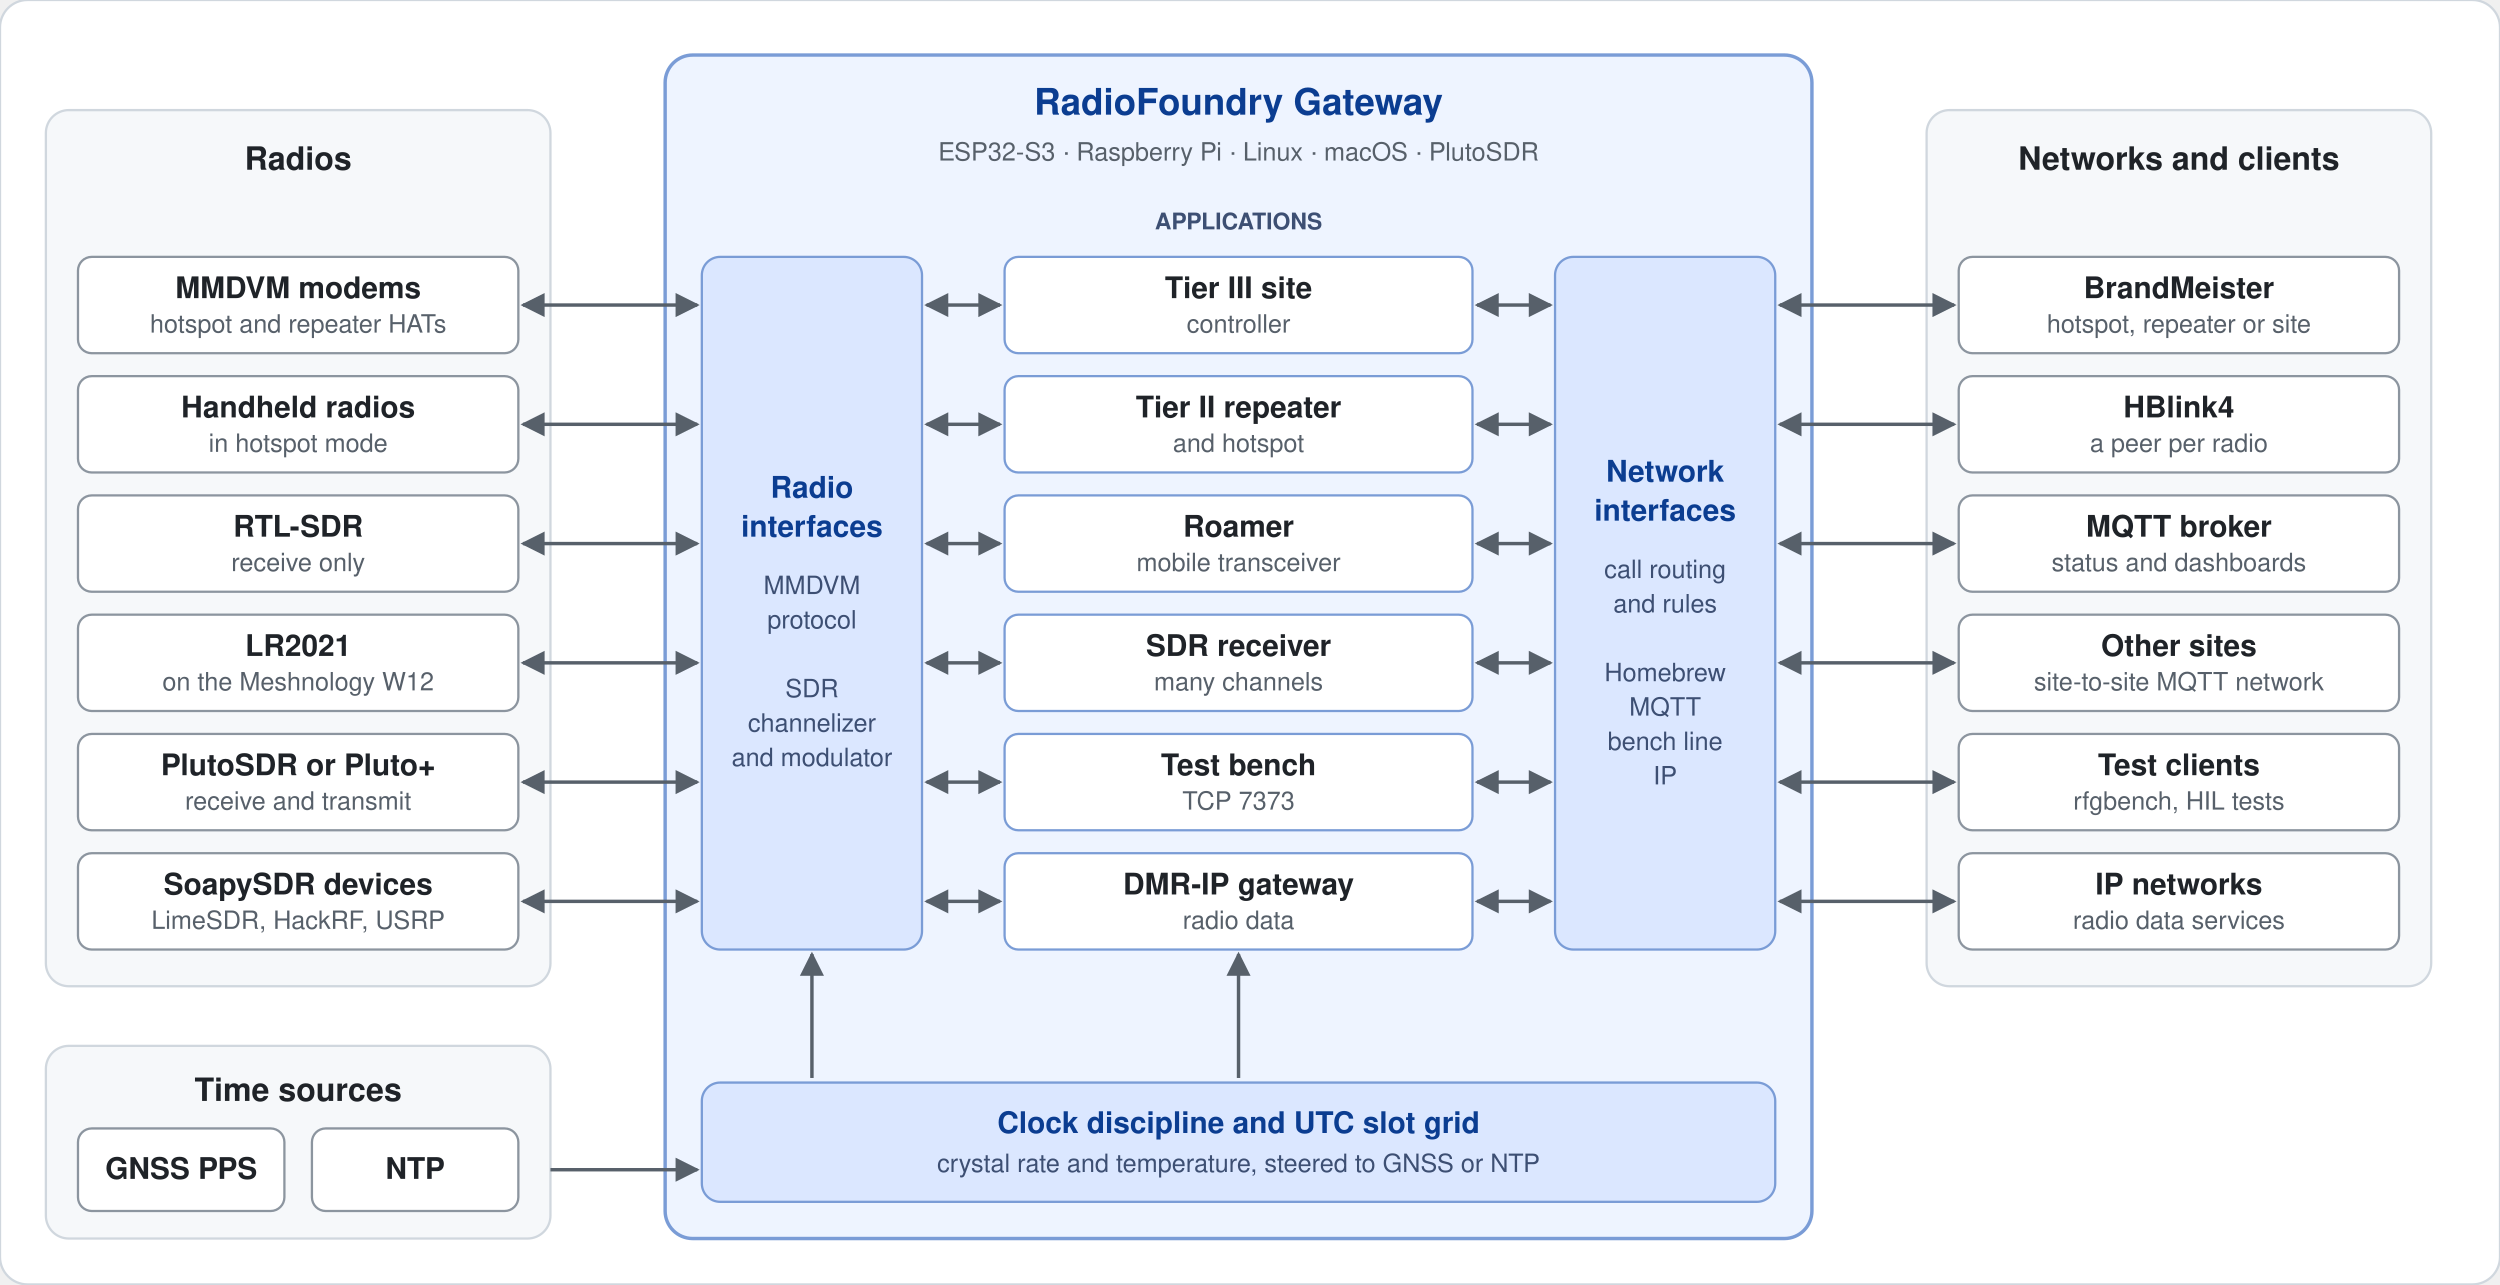
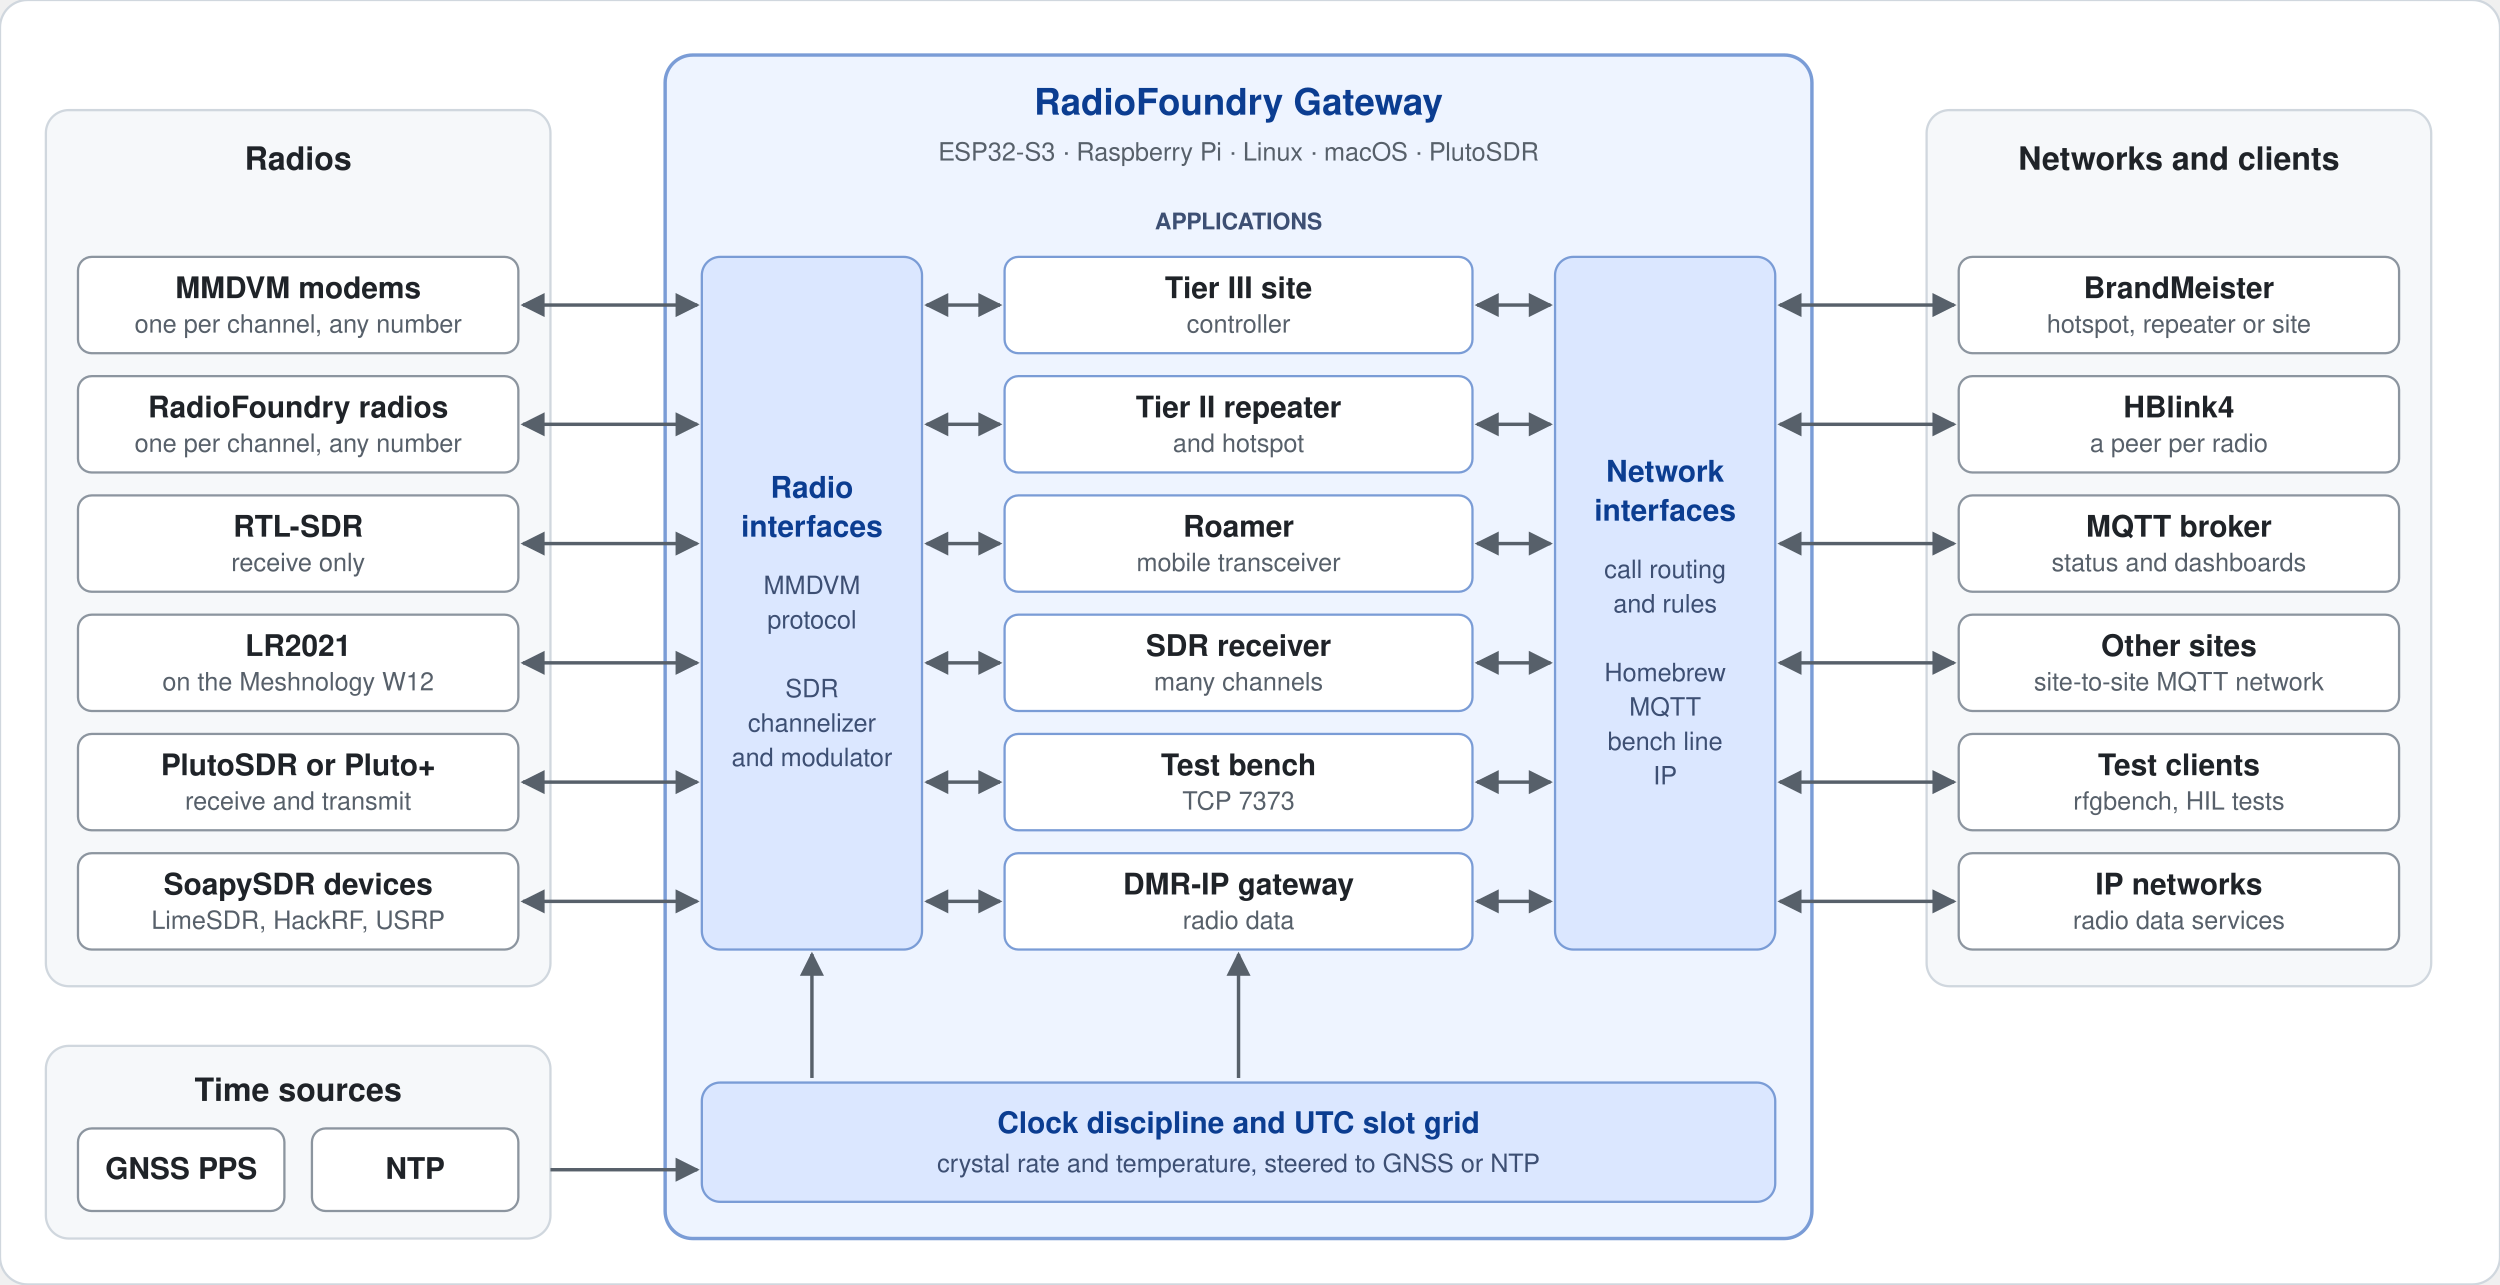
<svg xmlns="http://www.w3.org/2000/svg" width="1090" height="560" viewBox="0 0 1090 560" font-family="-apple-system, BlinkMacSystemFont, 'Segoe UI', Helvetica, Arial, sans-serif">
  <defs>
    <marker id="a" viewBox="0 0 10 10" refX="9" refY="5" markerWidth="7" markerHeight="7" orient="auto-start-reverse">
      <path d="M0,0 L10,5 L0,10 z" fill="#57606a" />
    </marker>
  </defs>
  <rect x="0" y="0" width="1090" height="560" rx="12" fill="#ffffff" stroke="#d0d7de" stroke-width="1" />
  <rect x="20" y="48" width="220" height="382" rx="10" fill="#f6f8fa" stroke="#d0d7de" stroke-width="1" />
  <text x="130" y="74" font-size="14" font-weight="700" fill="#1f2328" text-anchor="middle">Radios</text>
  <rect x="34" y="112" width="192" height="42" rx="6" fill="#ffffff" stroke="#8c959f" stroke-width="1" />
  <text x="130.0" y="130.0" font-size="13" font-weight="600" fill="#1f2328" text-anchor="middle">MMDVM modems</text>
-   <text x="130.0" y="145.0" font-size="11" font-weight="400" fill="#57606a" text-anchor="middle">hotspot and repeater HATs</text>
+   <text x="130.0" y="145.0" font-size="11" font-weight="400" fill="#57606a" text-anchor="middle">one per channel, any number</text>
  <rect x="34" y="164" width="192" height="42" rx="6" fill="#ffffff" stroke="#8c959f" stroke-width="1" />
-   <text x="130.0" y="182.0" font-size="13" font-weight="600" fill="#1f2328" text-anchor="middle">Handheld radios</text>
-   <text x="130.0" y="197.0" font-size="11" font-weight="400" fill="#57606a" text-anchor="middle">in hotspot mode</text>
+   <text x="130.0" y="182.0" font-size="13" font-weight="600" fill="#1f2328" text-anchor="middle">RadioFoundry radios</text>
+   <text x="130.0" y="197.0" font-size="11" font-weight="400" fill="#57606a" text-anchor="middle">one per channel, any number</text>
  <rect x="34" y="216" width="192" height="42" rx="6" fill="#ffffff" stroke="#8c959f" stroke-width="1" />
  <text x="130.0" y="234.0" font-size="13" font-weight="600" fill="#1f2328" text-anchor="middle">RTL-SDR</text>
  <text x="130.0" y="249.0" font-size="11" font-weight="400" fill="#57606a" text-anchor="middle">receive only</text>
  <rect x="34" y="268" width="192" height="42" rx="6" fill="#ffffff" stroke="#8c959f" stroke-width="1" />
  <text x="130.0" y="286.0" font-size="13" font-weight="600" fill="#1f2328" text-anchor="middle">LR2021</text>
  <text x="130.0" y="301.0" font-size="11" font-weight="400" fill="#57606a" text-anchor="middle">on the Meshnology W12</text>
  <rect x="34" y="320" width="192" height="42" rx="6" fill="#ffffff" stroke="#8c959f" stroke-width="1" />
  <text x="130.0" y="338.0" font-size="13" font-weight="600" fill="#1f2328" text-anchor="middle">PlutoSDR or Pluto+</text>
  <text x="130.0" y="353.0" font-size="11" font-weight="400" fill="#57606a" text-anchor="middle">receive and transmit</text>
  <rect x="34" y="372" width="192" height="42" rx="6" fill="#ffffff" stroke="#8c959f" stroke-width="1" />
  <text x="130.0" y="390.0" font-size="13" font-weight="600" fill="#1f2328" text-anchor="middle">SoapySDR devices</text>
  <text x="130.0" y="405.0" font-size="11" font-weight="400" fill="#57606a" text-anchor="middle">LimeSDR, HackRF, USRP</text>
  <rect x="20" y="456" width="220" height="84" rx="10" fill="#f6f8fa" stroke="#d0d7de" stroke-width="1" />
  <text x="130" y="480" font-size="14" font-weight="700" fill="#1f2328" text-anchor="middle">Time sources</text>
  <rect x="34" y="492" width="90" height="36" rx="6" fill="#ffffff" stroke="#8c959f" stroke-width="1" />
  <text x="79.0" y="514.0" font-size="13" font-weight="600" fill="#1f2328" text-anchor="middle">GNSS PPS</text>
  <rect x="136" y="492" width="90" height="36" rx="6" fill="#ffffff" stroke="#8c959f" stroke-width="1" />
  <text x="181.0" y="514.0" font-size="13" font-weight="600" fill="#1f2328" text-anchor="middle">NTP</text>
  <rect x="290" y="24" width="500" height="516" rx="12" fill="#eef4ff" stroke="#7a9cd6" stroke-width="1.5" />
  <text x="540.0" y="50" font-size="16" font-weight="700" fill="#0b3d91" text-anchor="middle">RadioFoundry Gateway</text>
  <text x="540.0" y="70" font-size="11" font-weight="400" fill="#57606a" text-anchor="middle">ESP32-S3 · Raspberry Pi · Linux · macOS · PlutoSDR</text>
  <rect x="306" y="112" width="96" height="302" rx="8" fill="#dbe7ff" stroke="#7a9cd6" stroke-width="1" />
  <text x="354" y="217.0" font-size="13" font-weight="700" fill="#0b3d91" text-anchor="middle">Radio</text>
  <text x="354" y="234.0" font-size="13" font-weight="700" fill="#0b3d91" text-anchor="middle">interfaces</text>
  <text x="354" y="259.0" font-size="11" font-weight="400" fill="#3d4f73" text-anchor="middle">MMDVM</text>
  <text x="354" y="274.0" font-size="11" font-weight="400" fill="#3d4f73" text-anchor="middle">protocol</text>
  <text x="354" y="289.0" font-size="11" font-weight="400" fill="#3d4f73" text-anchor="middle" />
  <text x="354" y="304.0" font-size="11" font-weight="400" fill="#3d4f73" text-anchor="middle">SDR</text>
  <text x="354" y="319.0" font-size="11" font-weight="400" fill="#3d4f73" text-anchor="middle">channelizer</text>
  <text x="354" y="334.0" font-size="11" font-weight="400" fill="#3d4f73" text-anchor="middle">and modulator</text>
  <rect x="678" y="112" width="96" height="302" rx="8" fill="#dbe7ff" stroke="#7a9cd6" stroke-width="1" />
  <text x="726" y="210.0" font-size="13" font-weight="700" fill="#0b3d91" text-anchor="middle">Network</text>
  <text x="726" y="227.0" font-size="13" font-weight="700" fill="#0b3d91" text-anchor="middle">interfaces</text>
  <text x="726" y="252.0" font-size="11" font-weight="400" fill="#3d4f73" text-anchor="middle">call routing</text>
  <text x="726" y="267.0" font-size="11" font-weight="400" fill="#3d4f73" text-anchor="middle">and rules</text>
  <text x="726" y="282.0" font-size="11" font-weight="400" fill="#3d4f73" text-anchor="middle" />
  <text x="726" y="297.0" font-size="11" font-weight="400" fill="#3d4f73" text-anchor="middle">Homebrew</text>
  <text x="726" y="312.0" font-size="11" font-weight="400" fill="#3d4f73" text-anchor="middle">MQTT</text>
  <text x="726" y="327.0" font-size="11" font-weight="400" fill="#3d4f73" text-anchor="middle">bench line</text>
  <text x="726" y="342.0" font-size="11" font-weight="400" fill="#3d4f73" text-anchor="middle">IP</text>
  <text x="540.0" y="100" font-size="10" font-weight="700" fill="#3d4f73" text-anchor="middle">APPLICATIONS</text>
  <rect x="438" y="112" width="204" height="42" rx="6" fill="#ffffff" stroke="#7a9cd6" stroke-width="1" />
  <text x="540.0" y="130.0" font-size="13" font-weight="600" fill="#1f2328" text-anchor="middle">Tier III site</text>
  <text x="540.0" y="145.0" font-size="11" font-weight="400" fill="#57606a" text-anchor="middle">controller</text>
  <line x1="404" y1="133.0" x2="436" y2="133.0" stroke="#57606a" stroke-width="1.5" marker-end="url(#a)" marker-start="url(#a)" />
  <line x1="644" y1="133.0" x2="676" y2="133.0" stroke="#57606a" stroke-width="1.5" marker-end="url(#a)" marker-start="url(#a)" />
  <rect x="438" y="164" width="204" height="42" rx="6" fill="#ffffff" stroke="#7a9cd6" stroke-width="1" />
  <text x="540.0" y="182.0" font-size="13" font-weight="600" fill="#1f2328" text-anchor="middle">Tier II repeater</text>
  <text x="540.0" y="197.0" font-size="11" font-weight="400" fill="#57606a" text-anchor="middle">and hotspot</text>
  <line x1="404" y1="185.0" x2="436" y2="185.0" stroke="#57606a" stroke-width="1.5" marker-end="url(#a)" marker-start="url(#a)" />
  <line x1="644" y1="185.0" x2="676" y2="185.0" stroke="#57606a" stroke-width="1.5" marker-end="url(#a)" marker-start="url(#a)" />
  <rect x="438" y="216" width="204" height="42" rx="6" fill="#ffffff" stroke="#7a9cd6" stroke-width="1" />
  <text x="540.0" y="234.0" font-size="13" font-weight="600" fill="#1f2328" text-anchor="middle">Roamer</text>
  <text x="540.0" y="249.0" font-size="11" font-weight="400" fill="#57606a" text-anchor="middle">mobile transceiver</text>
  <line x1="404" y1="237.0" x2="436" y2="237.0" stroke="#57606a" stroke-width="1.5" marker-end="url(#a)" marker-start="url(#a)" />
  <line x1="644" y1="237.0" x2="676" y2="237.0" stroke="#57606a" stroke-width="1.5" marker-end="url(#a)" marker-start="url(#a)" />
  <rect x="438" y="268" width="204" height="42" rx="6" fill="#ffffff" stroke="#7a9cd6" stroke-width="1" />
  <text x="540.0" y="286.0" font-size="13" font-weight="600" fill="#1f2328" text-anchor="middle">SDR receiver</text>
  <text x="540.0" y="301.0" font-size="11" font-weight="400" fill="#57606a" text-anchor="middle">many channels</text>
  <line x1="404" y1="289.0" x2="436" y2="289.0" stroke="#57606a" stroke-width="1.5" marker-end="url(#a)" marker-start="url(#a)" />
  <line x1="644" y1="289.0" x2="676" y2="289.0" stroke="#57606a" stroke-width="1.5" marker-end="url(#a)" marker-start="url(#a)" />
  <rect x="438" y="320" width="204" height="42" rx="6" fill="#ffffff" stroke="#7a9cd6" stroke-width="1" />
  <text x="540.0" y="338.0" font-size="13" font-weight="600" fill="#1f2328" text-anchor="middle">Test bench</text>
  <text x="540.0" y="353.0" font-size="11" font-weight="400" fill="#57606a" text-anchor="middle">TCP 7373</text>
  <line x1="404" y1="341.0" x2="436" y2="341.0" stroke="#57606a" stroke-width="1.5" marker-end="url(#a)" marker-start="url(#a)" />
  <line x1="644" y1="341.0" x2="676" y2="341.0" stroke="#57606a" stroke-width="1.5" marker-end="url(#a)" marker-start="url(#a)" />
  <rect x="438" y="372" width="204" height="42" rx="6" fill="#ffffff" stroke="#7a9cd6" stroke-width="1" />
  <text x="540.0" y="390.0" font-size="13" font-weight="600" fill="#1f2328" text-anchor="middle">DMR-IP gateway</text>
  <text x="540.0" y="405.0" font-size="11" font-weight="400" fill="#57606a" text-anchor="middle">radio data</text>
  <line x1="404" y1="393.0" x2="436" y2="393.0" stroke="#57606a" stroke-width="1.5" marker-end="url(#a)" marker-start="url(#a)" />
  <line x1="644" y1="393.0" x2="676" y2="393.0" stroke="#57606a" stroke-width="1.5" marker-end="url(#a)" marker-start="url(#a)" />
  <rect x="306" y="472" width="468" height="52" rx="8" fill="#dbe7ff" stroke="#7a9cd6" stroke-width="1" />
  <text x="540.0" y="494" font-size="13" font-weight="700" fill="#0b3d91" text-anchor="middle">Clock discipline and UTC slot grid</text>
  <text x="540.0" y="511" font-size="11" font-weight="400" fill="#3d4f73" text-anchor="middle">crystal rate and temperature, steered to GNSS or NTP</text>
  <line x1="240" y1="510" x2="304" y2="510" stroke="#57606a" stroke-width="1.5" marker-end="url(#a)" />
  <line x1="354" y1="470" x2="354" y2="416" stroke="#57606a" stroke-width="1.5" marker-end="url(#a)" />
  <line x1="540.0" y1="470" x2="540.0" y2="416" stroke="#57606a" stroke-width="1.5" marker-end="url(#a)" />
  <rect x="840" y="48" width="220" height="382" rx="10" fill="#f6f8fa" stroke="#d0d7de" stroke-width="1" />
  <text x="950" y="74" font-size="14" font-weight="700" fill="#1f2328" text-anchor="middle">Networks and clients</text>
  <rect x="854" y="112" width="192" height="42" rx="6" fill="#ffffff" stroke="#8c959f" stroke-width="1" />
  <text x="950.0" y="130.0" font-size="13" font-weight="600" fill="#1f2328" text-anchor="middle">BrandMeister</text>
  <text x="950.0" y="145.0" font-size="11" font-weight="400" fill="#57606a" text-anchor="middle">hotspot, repeater or site</text>
  <rect x="854" y="164" width="192" height="42" rx="6" fill="#ffffff" stroke="#8c959f" stroke-width="1" />
  <text x="950.0" y="182.0" font-size="13" font-weight="600" fill="#1f2328" text-anchor="middle">HBlink4</text>
  <text x="950.0" y="197.0" font-size="11" font-weight="400" fill="#57606a" text-anchor="middle">a peer per radio</text>
  <rect x="854" y="216" width="192" height="42" rx="6" fill="#ffffff" stroke="#8c959f" stroke-width="1" />
  <text x="950.0" y="234.0" font-size="13" font-weight="600" fill="#1f2328" text-anchor="middle">MQTT broker</text>
  <text x="950.0" y="249.0" font-size="11" font-weight="400" fill="#57606a" text-anchor="middle">status and dashboards</text>
  <rect x="854" y="268" width="192" height="42" rx="6" fill="#ffffff" stroke="#8c959f" stroke-width="1" />
  <text x="950.0" y="286.0" font-size="13" font-weight="600" fill="#1f2328" text-anchor="middle">Other sites</text>
  <text x="950.0" y="301.0" font-size="11" font-weight="400" fill="#57606a" text-anchor="middle">site-to-site MQTT network</text>
  <rect x="854" y="320" width="192" height="42" rx="6" fill="#ffffff" stroke="#8c959f" stroke-width="1" />
  <text x="950.0" y="338.0" font-size="13" font-weight="600" fill="#1f2328" text-anchor="middle">Test clients</text>
  <text x="950.0" y="353.0" font-size="11" font-weight="400" fill="#57606a" text-anchor="middle">rfgbench, HIL tests</text>
  <rect x="854" y="372" width="192" height="42" rx="6" fill="#ffffff" stroke="#8c959f" stroke-width="1" />
  <text x="950.0" y="390.0" font-size="13" font-weight="600" fill="#1f2328" text-anchor="middle">IP networks</text>
  <text x="950.0" y="405.0" font-size="11" font-weight="400" fill="#57606a" text-anchor="middle">radio data services</text>
  <line x1="228" y1="133.0" x2="304" y2="133.0" stroke="#57606a" stroke-width="1.5" marker-end="url(#a)" marker-start="url(#a)" />
  <line x1="776" y1="133.0" x2="852" y2="133.0" stroke="#57606a" stroke-width="1.5" marker-end="url(#a)" marker-start="url(#a)" />
  <line x1="228" y1="185.0" x2="304" y2="185.0" stroke="#57606a" stroke-width="1.5" marker-end="url(#a)" marker-start="url(#a)" />
  <line x1="776" y1="185.0" x2="852" y2="185.0" stroke="#57606a" stroke-width="1.5" marker-end="url(#a)" marker-start="url(#a)" />
  <line x1="228" y1="237.0" x2="304" y2="237.0" stroke="#57606a" stroke-width="1.5" marker-end="url(#a)" marker-start="url(#a)" />
  <line x1="776" y1="237.0" x2="852" y2="237.0" stroke="#57606a" stroke-width="1.5" marker-end="url(#a)" marker-start="url(#a)" />
  <line x1="228" y1="289.0" x2="304" y2="289.0" stroke="#57606a" stroke-width="1.5" marker-end="url(#a)" marker-start="url(#a)" />
  <line x1="776" y1="289.0" x2="852" y2="289.0" stroke="#57606a" stroke-width="1.5" marker-end="url(#a)" marker-start="url(#a)" />
  <line x1="228" y1="341.0" x2="304" y2="341.0" stroke="#57606a" stroke-width="1.5" marker-end="url(#a)" marker-start="url(#a)" />
  <line x1="776" y1="341.0" x2="852" y2="341.0" stroke="#57606a" stroke-width="1.5" marker-end="url(#a)" marker-start="url(#a)" />
  <line x1="228" y1="393.0" x2="304" y2="393.0" stroke="#57606a" stroke-width="1.5" marker-end="url(#a)" marker-start="url(#a)" />
  <line x1="776" y1="393.0" x2="852" y2="393.0" stroke="#57606a" stroke-width="1.5" marker-end="url(#a)" marker-start="url(#a)" />
</svg>
